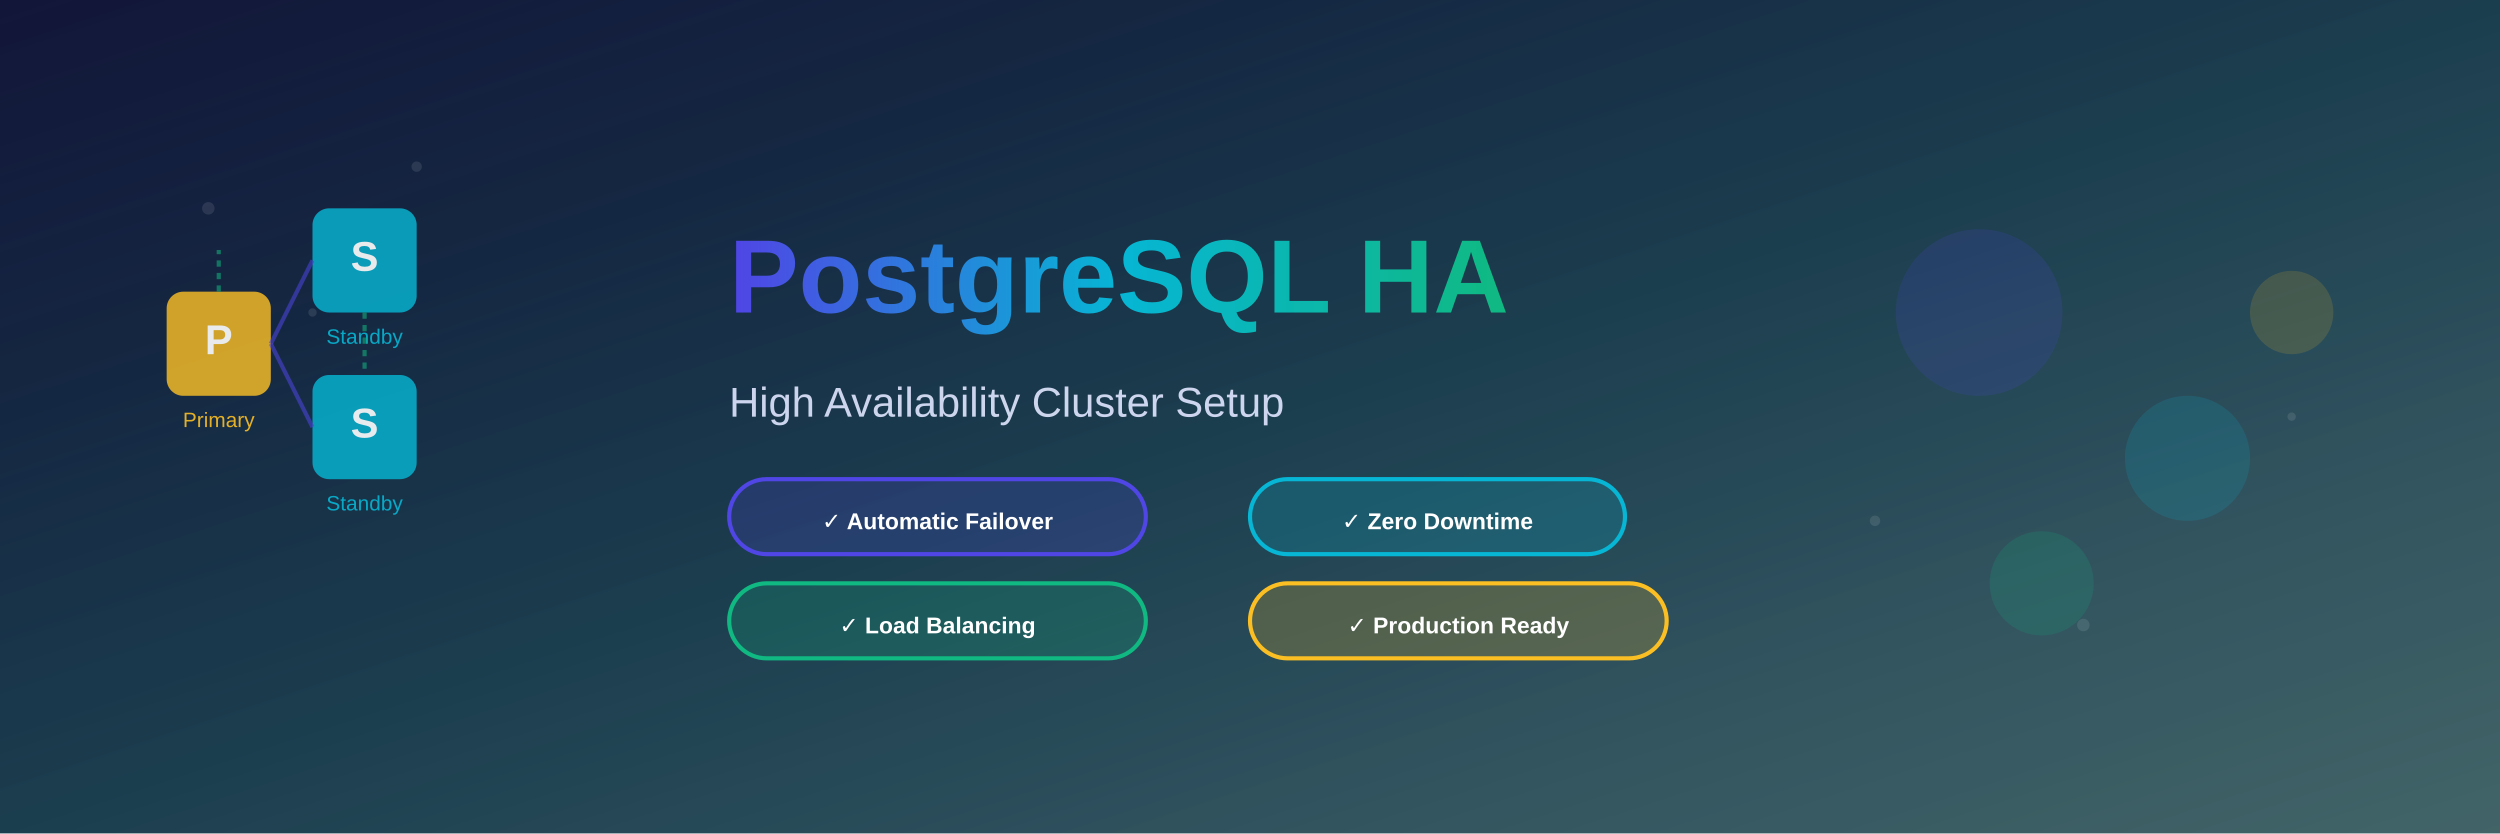
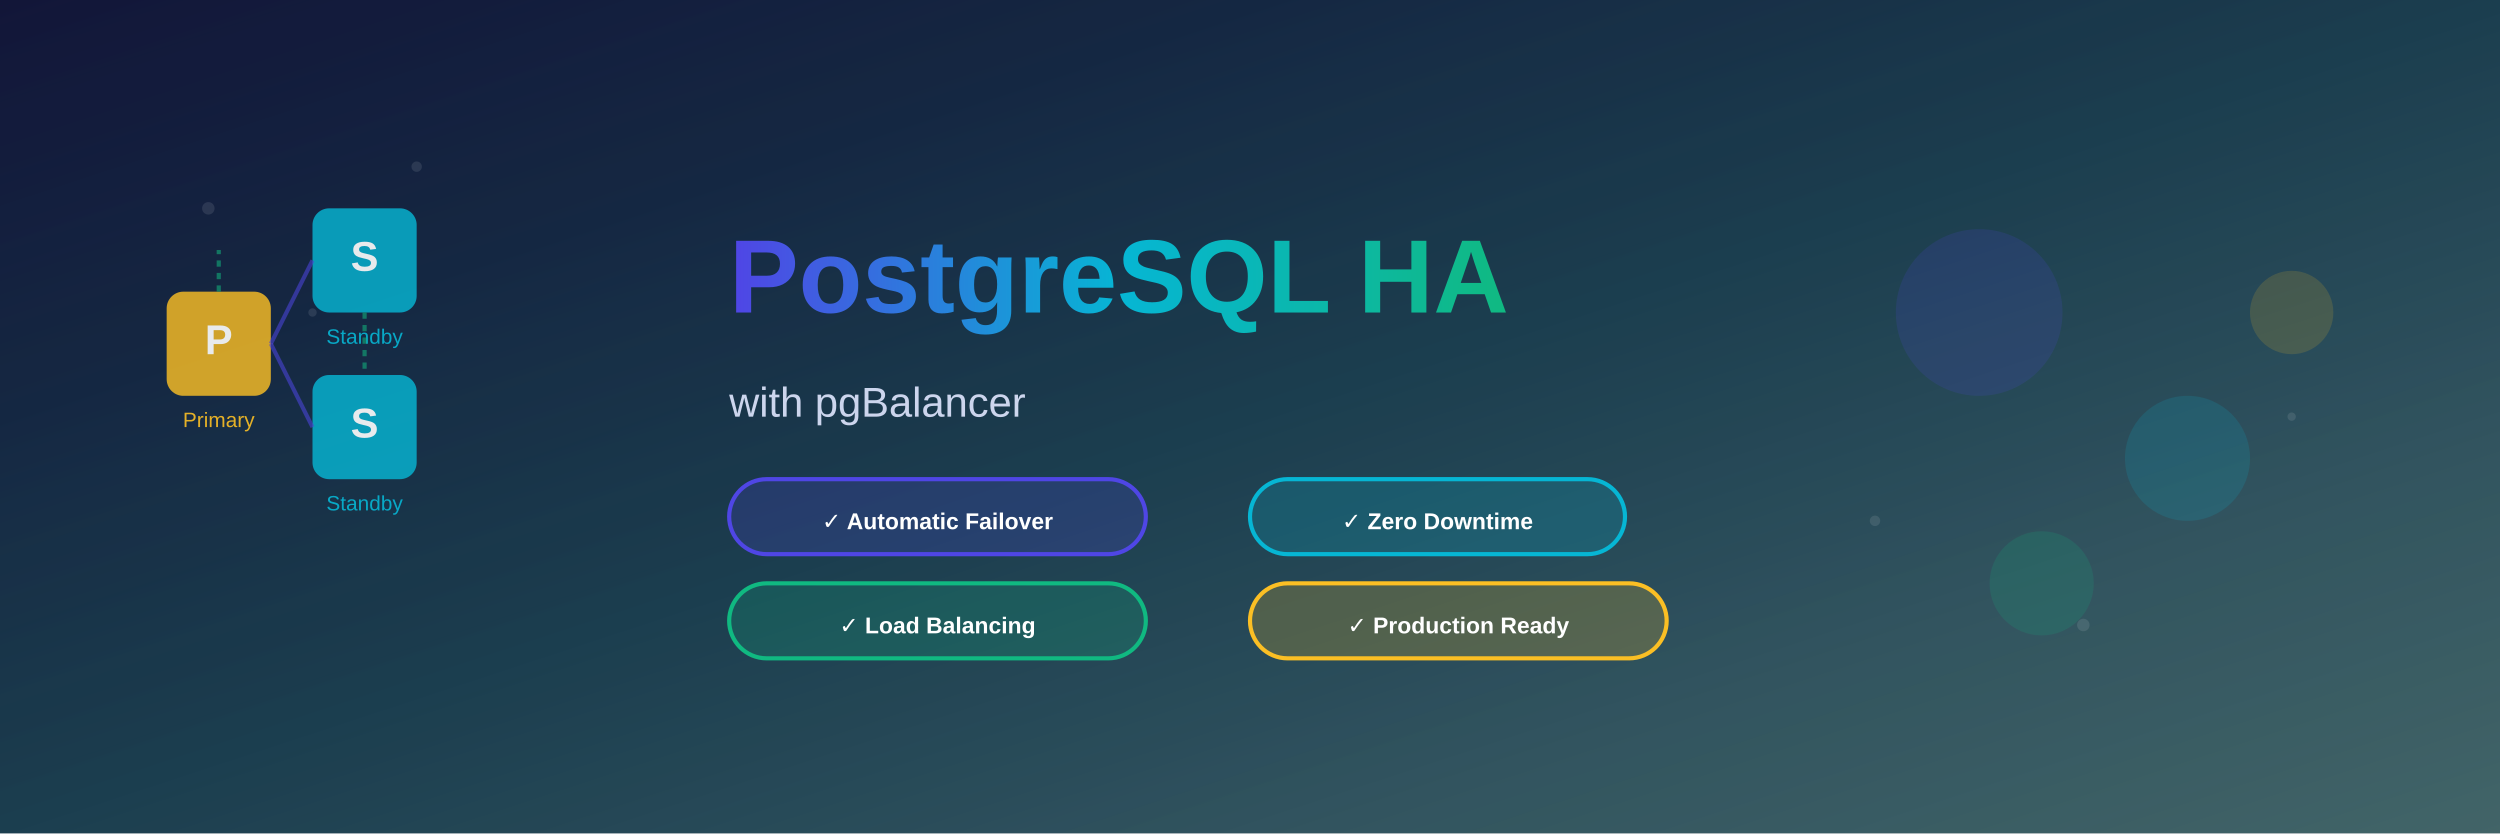
<svg xmlns="http://www.w3.org/2000/svg" width="1200" height="400" viewBox="0 0 1200 400">
  <defs>
    <linearGradient id="bgGradient" x1="0%" y1="0%" x2="100%" y2="100%">
      <stop offset="0%" style="stop-color:#070d1a;stop-opacity:1" />
      <stop offset="25%" style="stop-color:#111827;stop-opacity:1" />
      <stop offset="50%" style="stop-color:#1f2937;stop-opacity:1" />
      <stop offset="75%" style="stop-color:#374151;stop-opacity:1" />
      <stop offset="100%" style="stop-color:#4b5563;stop-opacity:1" />
    </linearGradient>
    <linearGradient id="overlayGradient" x1="0%" y1="0%" x2="100%" y2="100%">
      <stop offset="0%" style="stop-color:#4f46e5;stop-opacity:0.15" />
      <stop offset="50%" style="stop-color:#06b6d4;stop-opacity:0.15" />
      <stop offset="100%" style="stop-color:#10b981;stop-opacity:0.15" />
    </linearGradient>
    <linearGradient id="textGradient" x1="0%" y1="0%" x2="100%" y2="0%">
      <stop offset="0%" style="stop-color:#4f46e5;stop-opacity:1" />
      <stop offset="50%" style="stop-color:#06b6d4;stop-opacity:1" />
      <stop offset="100%" style="stop-color:#10b981;stop-opacity:1" />
    </linearGradient>
  </defs>
  <rect width="1200" height="400" fill="url(#bgGradient)" />
  <rect width="1200" height="400" fill="url(#overlayGradient)" />
  <g opacity="0.1">
    <circle cx="100" cy="100" r="3" fill="#fff" />
    <circle cx="150" cy="150" r="2" fill="#fff" />
    <circle cx="200" cy="80" r="2.5" fill="#fff" />
    <circle cx="1000" cy="300" r="3" fill="#fff" />
    <circle cx="1100" cy="200" r="2" fill="#fff" />
    <circle cx="900" cy="250" r="2.5" fill="#fff" />
  </g>
  <g transform="translate(80, 100)">
    <g opacity="0.9">
      <rect x="0" y="40" width="50" height="50" rx="8" fill="#fbbf24" opacity="0.9" />
      <text x="25" y="70" font-family="Arial, sans-serif" font-size="20" font-weight="bold" fill="#fff" text-anchor="middle">P</text>
      <text x="25" y="105" font-family="Arial, sans-serif" font-size="10" fill="#fbbf24" text-anchor="middle">Primary</text>
      <rect x="70" y="0" width="50" height="50" rx="8" fill="#06b6d4" opacity="0.9" />
      <text x="95" y="30" font-family="Arial, sans-serif" font-size="20" font-weight="bold" fill="#fff" text-anchor="middle">S</text>
      <text x="95" y="65" font-family="Arial, sans-serif" font-size="10" fill="#06b6d4" text-anchor="middle">Standby</text>
      <rect x="70" y="80" width="50" height="50" rx="8" fill="#06b6d4" opacity="0.9" />
      <text x="95" y="110" font-family="Arial, sans-serif" font-size="20" font-weight="bold" fill="#fff" text-anchor="middle">S</text>
      <text x="95" y="145" font-family="Arial, sans-serif" font-size="10" fill="#06b6d4" text-anchor="middle">Standby</text>
      <line x1="50" y1="65" x2="70" y2="25" stroke="#4f46e5" stroke-width="2" opacity="0.6" />
      <line x1="50" y1="65" x2="70" y2="105" stroke="#4f46e5" stroke-width="2" opacity="0.6" />
      <line x1="25" y1="40" x2="25" y2="20" stroke="#10b981" stroke-width="2" stroke-dasharray="3,3" opacity="0.6" />
      <line x1="95" y1="50" x2="95" y2="80" stroke="#10b981" stroke-width="2" stroke-dasharray="3,3" opacity="0.6" />
    </g>
  </g>
  <text x="350" y="150" font-family="Arial, sans-serif" font-size="50" font-weight="bold" fill="url(#textGradient)">
    PostgreSQL HA
  </text>
  <text x="350" y="200" font-family="Arial, sans-serif" font-size="20" fill="#e0e7ff" opacity="0.9">
-     High Availability Cluster Setup
+     with pgBalancer
  </text>
  <g transform="translate(350, 230)">
    <rect x="0" y="0" width="200" height="36" rx="18" fill="#4f46e5" opacity="0.2" />
    <rect x="0" y="0" width="200" height="36" rx="18" fill="none" stroke="#4f46e5" stroke-width="2" />
    <text x="100" y="24" font-family="Arial, sans-serif" font-size="11" font-weight="600" fill="#fff" text-anchor="middle">✓ Automatic Failover</text>
  </g>
  <g transform="translate(600, 230)">
    <rect x="0" y="0" width="180" height="36" rx="18" fill="#06b6d4" opacity="0.2" />
    <rect x="0" y="0" width="180" height="36" rx="18" fill="none" stroke="#06b6d4" stroke-width="2" />
    <text x="90" y="24" font-family="Arial, sans-serif" font-size="11" font-weight="600" fill="#fff" text-anchor="middle">✓ Zero Downtime</text>
  </g>
  <g transform="translate(350, 280)">
    <rect x="0" y="0" width="200" height="36" rx="18" fill="#10b981" opacity="0.2" />
    <rect x="0" y="0" width="200" height="36" rx="18" fill="none" stroke="#10b981" stroke-width="2" />
    <text x="100" y="24" font-family="Arial, sans-serif" font-size="11" font-weight="600" fill="#fff" text-anchor="middle">✓ Load Balancing</text>
  </g>
  <g transform="translate(600, 280)">
    <rect x="0" y="0" width="200" height="36" rx="18" fill="#fbbf24" opacity="0.2" />
    <rect x="0" y="0" width="200" height="36" rx="18" fill="none" stroke="#fbbf24" stroke-width="2" />
    <text x="100" y="24" font-family="Arial, sans-serif" font-size="11" font-weight="600" fill="#fff" text-anchor="middle">✓ Production Ready</text>
  </g>
  <circle cx="950" cy="150" r="40" fill="#4f46e5" opacity="0.15" />
  <circle cx="1050" cy="220" r="30" fill="#06b6d4" opacity="0.15" />
  <circle cx="980" cy="280" r="25" fill="#10b981" opacity="0.15" />
  <circle cx="1100" cy="150" r="20" fill="#fbbf24" opacity="0.15" />
</svg>
